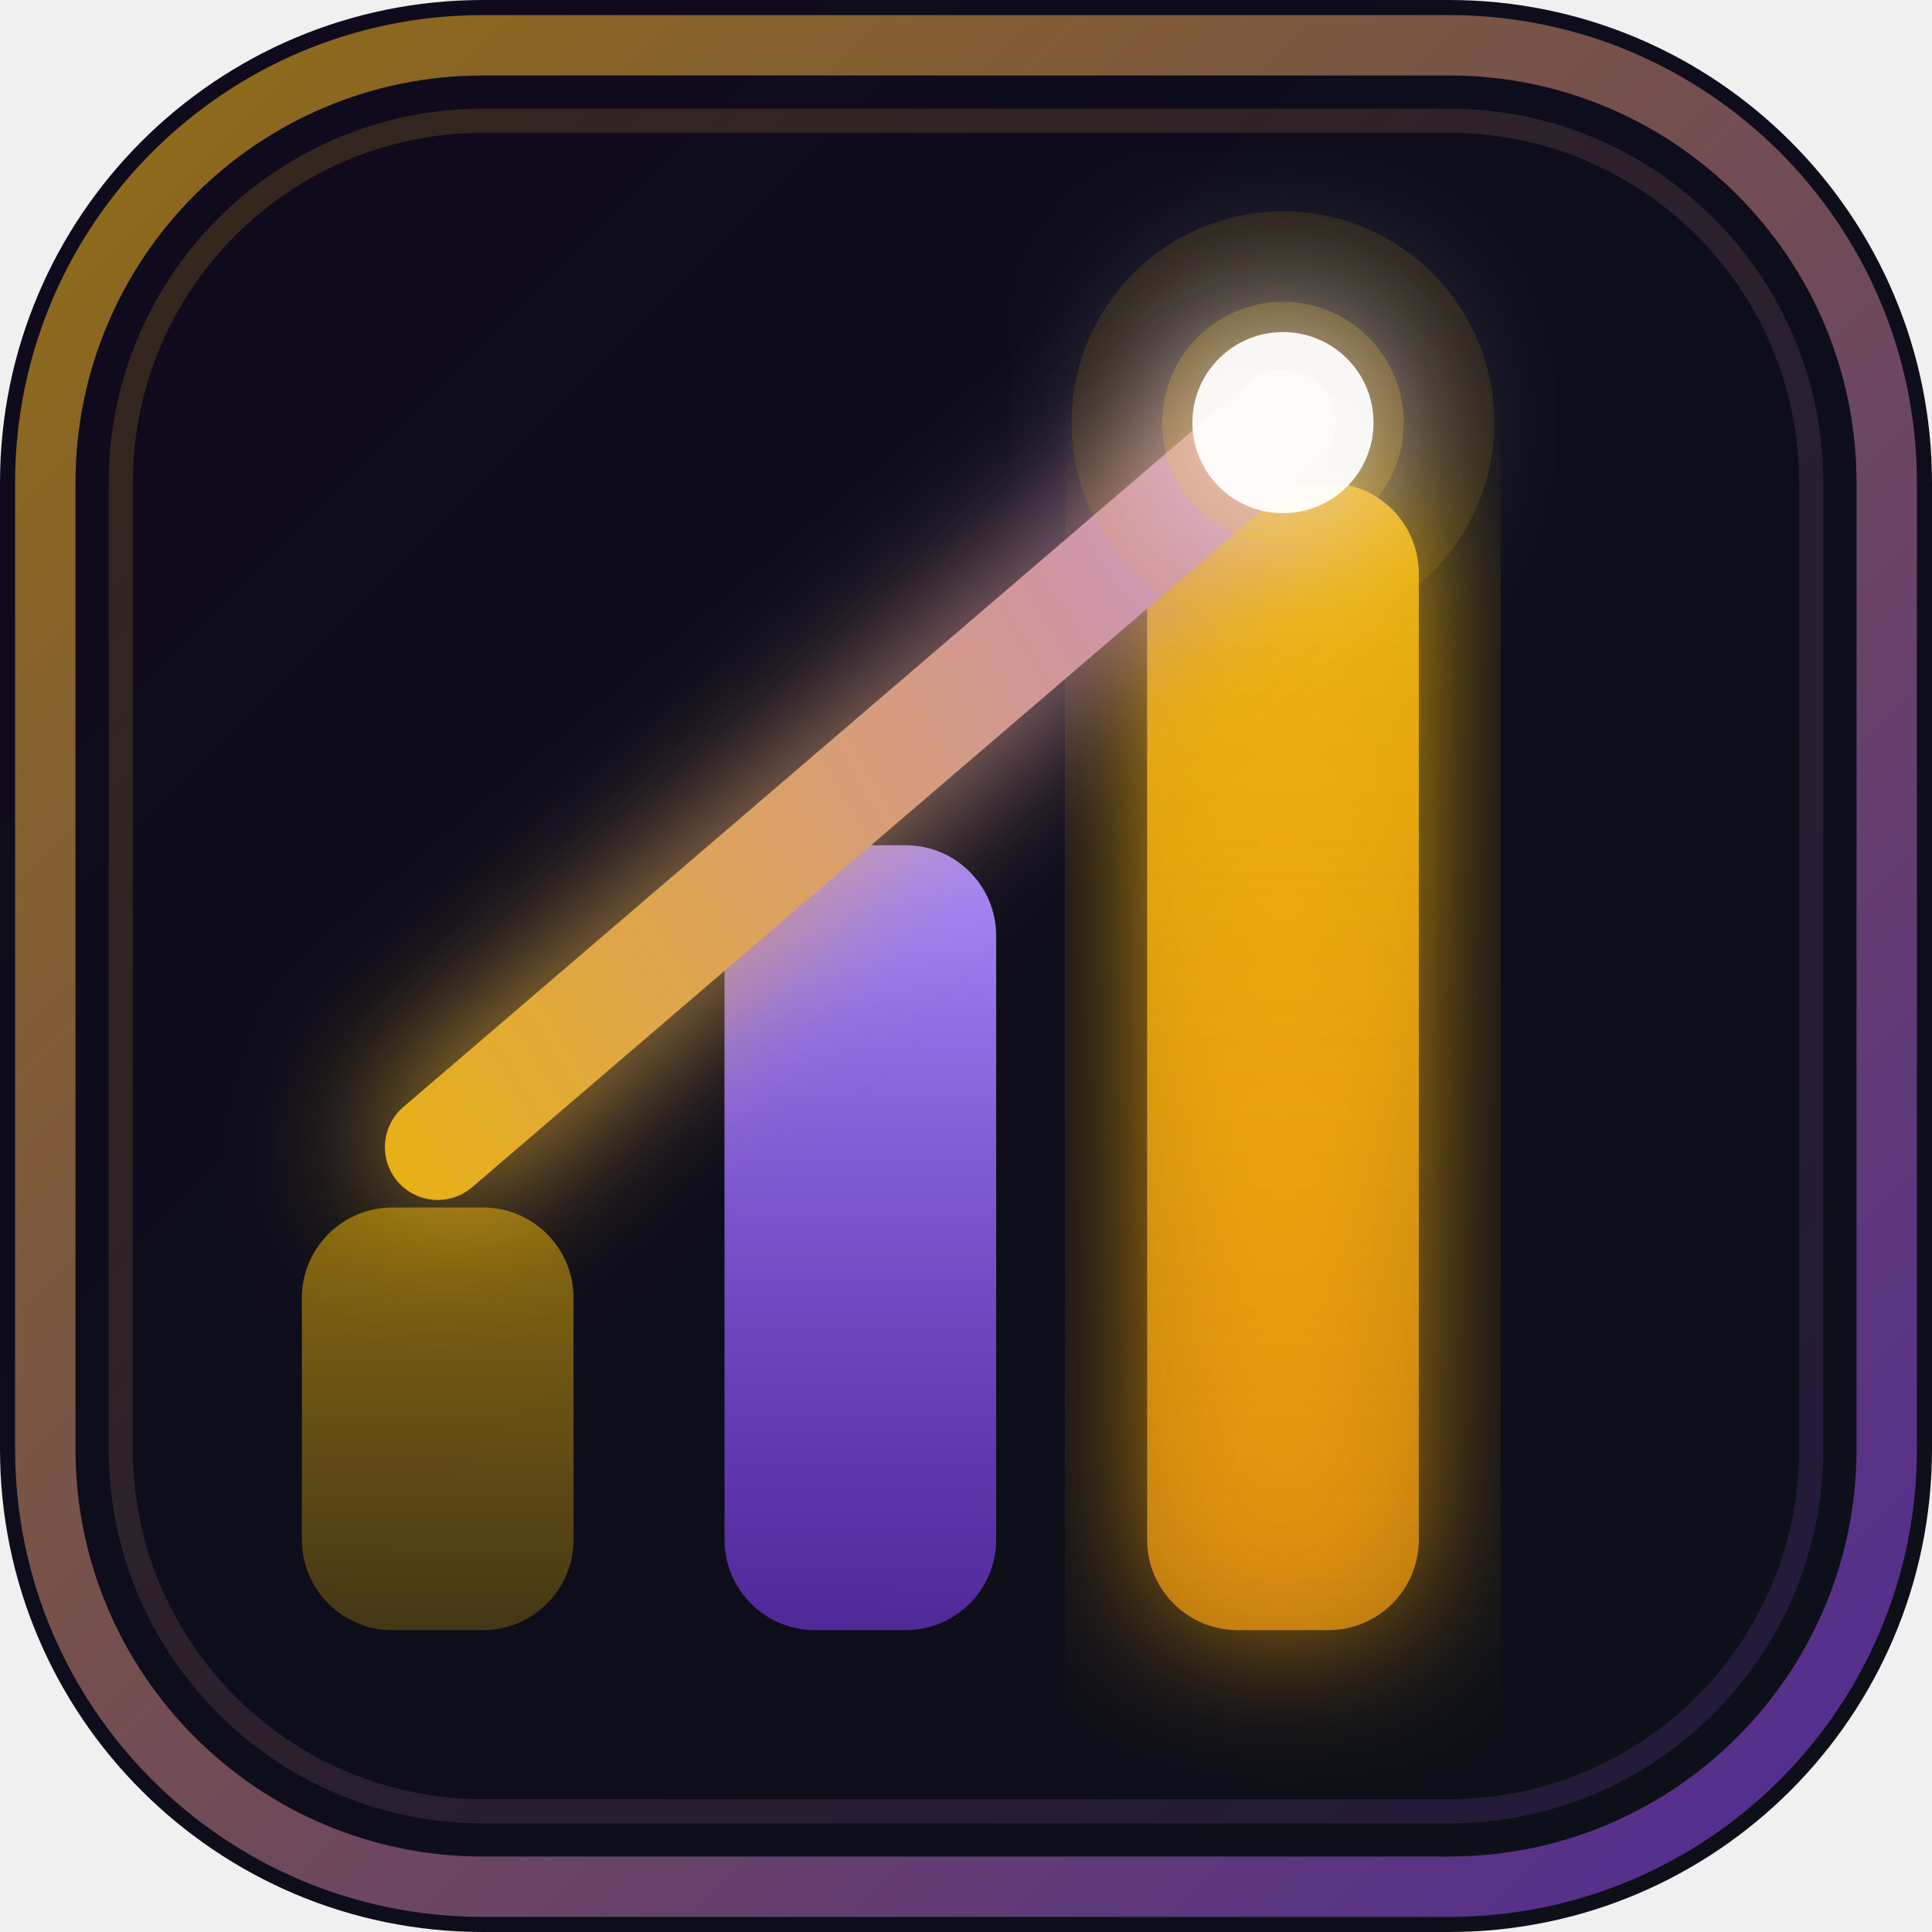
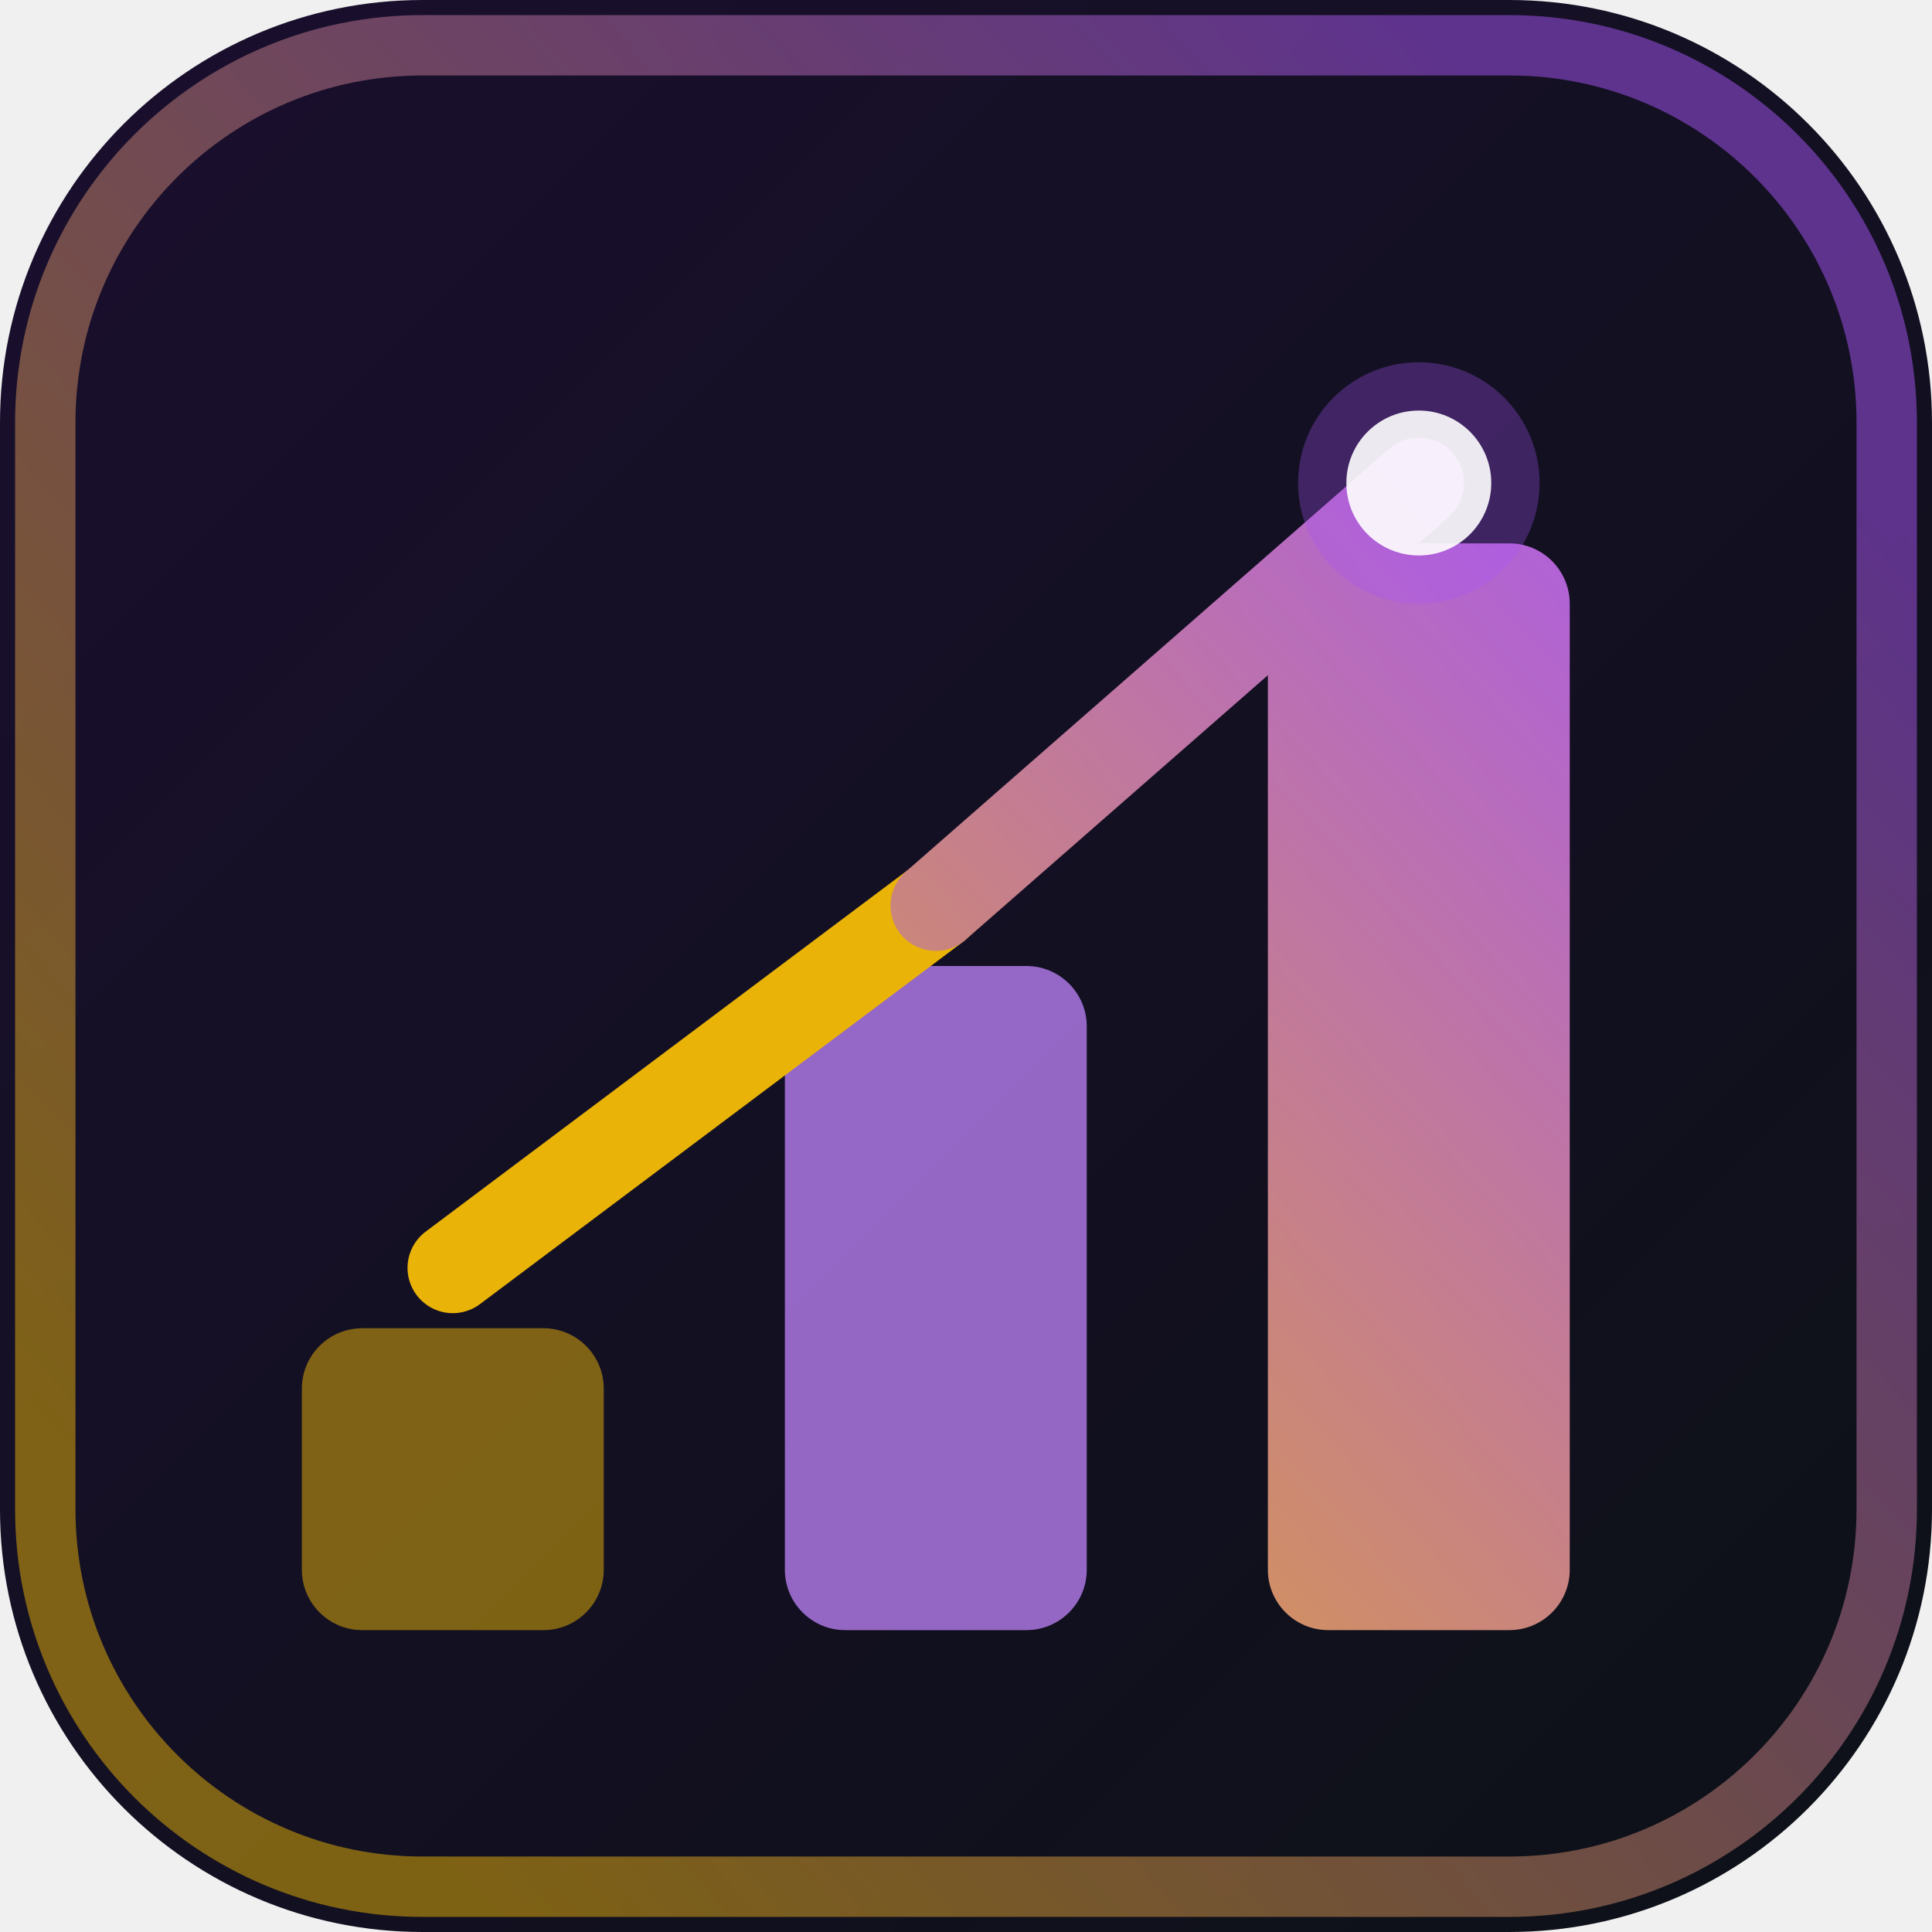
<svg xmlns="http://www.w3.org/2000/svg" width="32" height="32" viewBox="0 0 32 32" fill="none">
  <defs>
-     <linearGradient id="bg" x1="0" y1="0" x2="32" y2="32" gradientUnits="userSpaceOnUse">
-       <stop offset="0%" stop-color="#0F0A1E" />
+     <linearGradient id="bgGrad" x1="0" y1="0" x2="32" y2="32" gradientUnits="userSpaceOnUse">
+       <stop offset="0%" stop-color="#1A0F2E" />
      <stop offset="100%" stop-color="#0D1117" />
    </linearGradient>
-     <linearGradient id="ringGrad" x1="0" y1="0" x2="32" y2="32" gradientUnits="userSpaceOnUse">
-       <stop offset="0%" stop-color="#EAB308" stop-opacity="0.6" />
-       <stop offset="100%" stop-color="#7C3AED" stop-opacity="0.6" />
+     <linearGradient id="goldPurple" x1="4" y1="27" x2="28" y2="5" gradientUnits="userSpaceOnUse">
+       <stop offset="0%" stop-color="#EAB308" />
+       <stop offset="100%" stop-color="#A855F7" />
    </linearGradient>
-     <linearGradient id="barLeft" x1="0" y1="0" x2="0" y2="1" gradientUnits="objectBoundingBox">
-       <stop offset="0%" stop-color="#EAB308" stop-opacity="0.55" />
-       <stop offset="100%" stop-color="#EAB308" stop-opacity="0.25" />
-     </linearGradient>
-     <linearGradient id="barMid" x1="0" y1="0" x2="0" y2="1" gradientUnits="objectBoundingBox">
-       <stop offset="0%" stop-color="#A78BFA" />
-       <stop offset="100%" stop-color="#7C3AED" stop-opacity="0.6" />
-     </linearGradient>
-     <linearGradient id="barRight" x1="0" y1="0" x2="0" y2="1" gradientUnits="objectBoundingBox">
-       <stop offset="0%" stop-color="#EAB308" />
-       <stop offset="100%" stop-color="#F59E0B" stop-opacity="0.7" />
-     </linearGradient>
-     <linearGradient id="lineGrad" x1="5" y1="20" x2="27" y2="7" gradientUnits="userSpaceOnUse">
-       <stop offset="0%" stop-color="#EAB308" />
-       <stop offset="100%" stop-color="#C084FC" />
-     </linearGradient>
-     <filter id="glow" x="-30%" y="-30%" width="160%" height="160%">
-       <feGaussianBlur stdDeviation="1.2" result="blur" />
-       <feMerge>
-         <feMergeNode in="blur" />
-         <feMergeNode in="SourceGraphic" />
-       </feMerge>
-     </filter>
-     <filter id="dotGlow" x="-100%" y="-100%" width="300%" height="300%">
-       <feGaussianBlur stdDeviation="1.5" result="blur" />
-       <feMerge>
-         <feMergeNode in="blur" />
-         <feMergeNode in="SourceGraphic" />
-       </feMerge>
-     </filter>
  </defs>
-   <rect width="32" height="32" rx="8" fill="url(#bg)" />
-   <rect x="0.75" y="0.75" width="30.5" height="30.5" rx="7.25" fill="none" stroke="url(#ringGrad)" stroke-width="1" />
-   <rect x="2" y="2" width="28" height="28" rx="6" fill="none" stroke="url(#ringGrad)" stroke-width="0.4" stroke-opacity="0.3" />
-   <rect x="5" y="20" width="4.5" height="7" rx="1.5" fill="url(#barLeft)" />
-   <rect x="12" y="14" width="4.5" height="13" rx="1.5" fill="url(#barMid)" />
-   <rect x="19" y="8" width="4.5" height="19" rx="1.5" fill="url(#barRight)" filter="url(#glow)" />
-   <polyline points="7.25,19  14.25,13  21.25,7" fill="none" stroke="url(#lineGrad)" stroke-width="1.75" stroke-linecap="round" stroke-linejoin="round" filter="url(#glow)" />
-   <circle cx="21.25" cy="7" r="3.5" fill="#EAB308" fill-opacity="0.12" />
-   <circle cx="21.25" cy="7" r="2" fill="#EAB308" fill-opacity="0.25" />
-   <circle cx="21.25" cy="7" r="1.5" fill="white" opacity="0.95" filter="url(#dotGlow)" />
+   <rect width="32" height="32" rx="7" fill="url(#bgGrad)" />
+   <rect x="0.75" y="0.75" width="30.5" height="30.5" rx="6.25" fill="none" stroke="url(#goldPurple)" stroke-width="1" stroke-opacity="0.5" />
+   <rect x="5" y="22" width="5" height="5" rx="1" fill="#EAB308" opacity="0.5" />
+   <rect x="13" y="16" width="5" height="11" rx="1" fill="#C084FC" opacity="0.75" />
+   <rect x="21" y="9" width="5" height="18" rx="1" fill="url(#goldPurple)" />
+   <line x1="7.5" y1="21" x2="15.5" y2="15" stroke="#EAB308" stroke-width="1.5" stroke-linecap="round" />
+   <line x1="15.5" y1="15" x2="23.5" y2="8" stroke="url(#goldPurple)" stroke-width="1.5" stroke-linecap="round" />
+   <circle cx="23.5" cy="8" r="2" fill="#A855F7" opacity="0.3" />
+   <circle cx="23.5" cy="8" r="1.2" fill="white" opacity="0.9" />
</svg>
